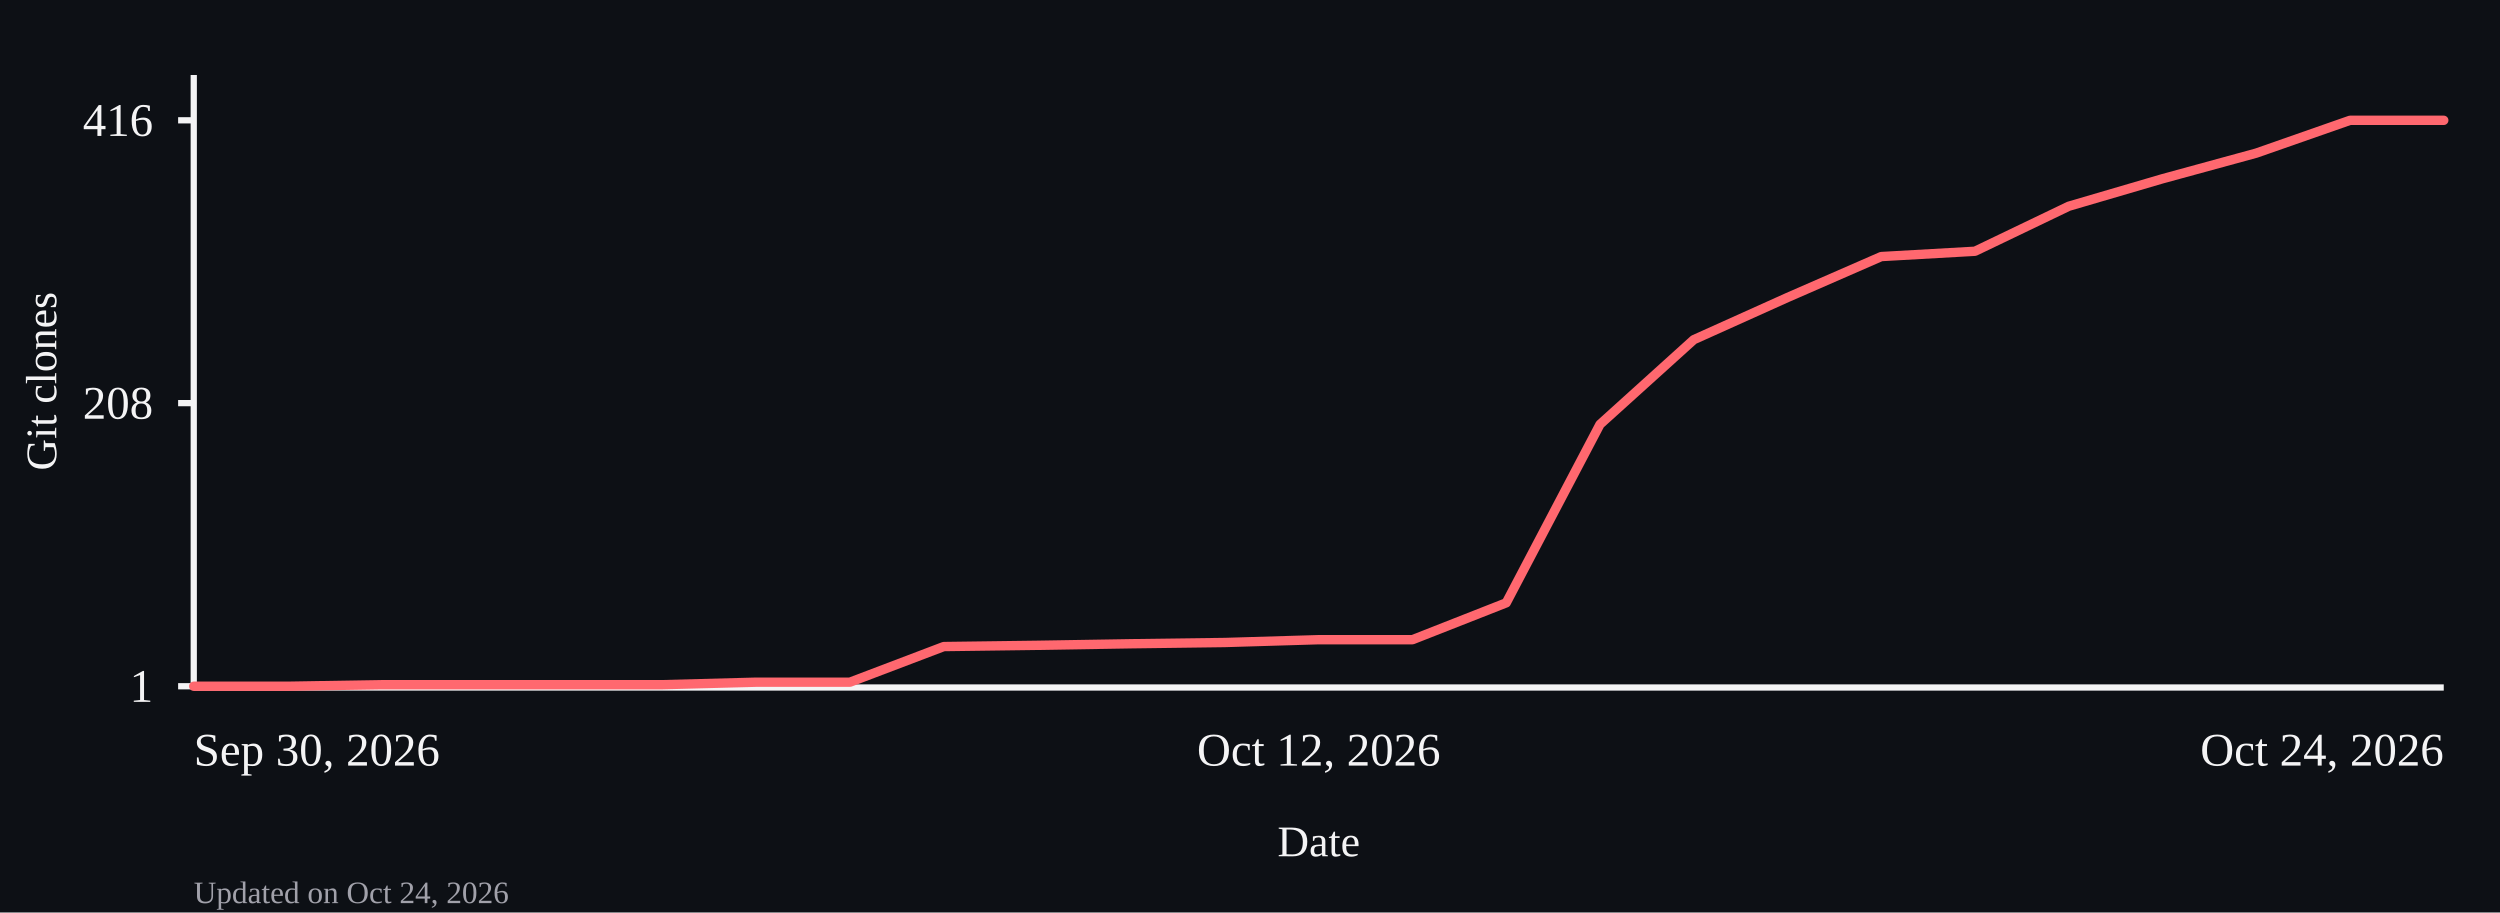
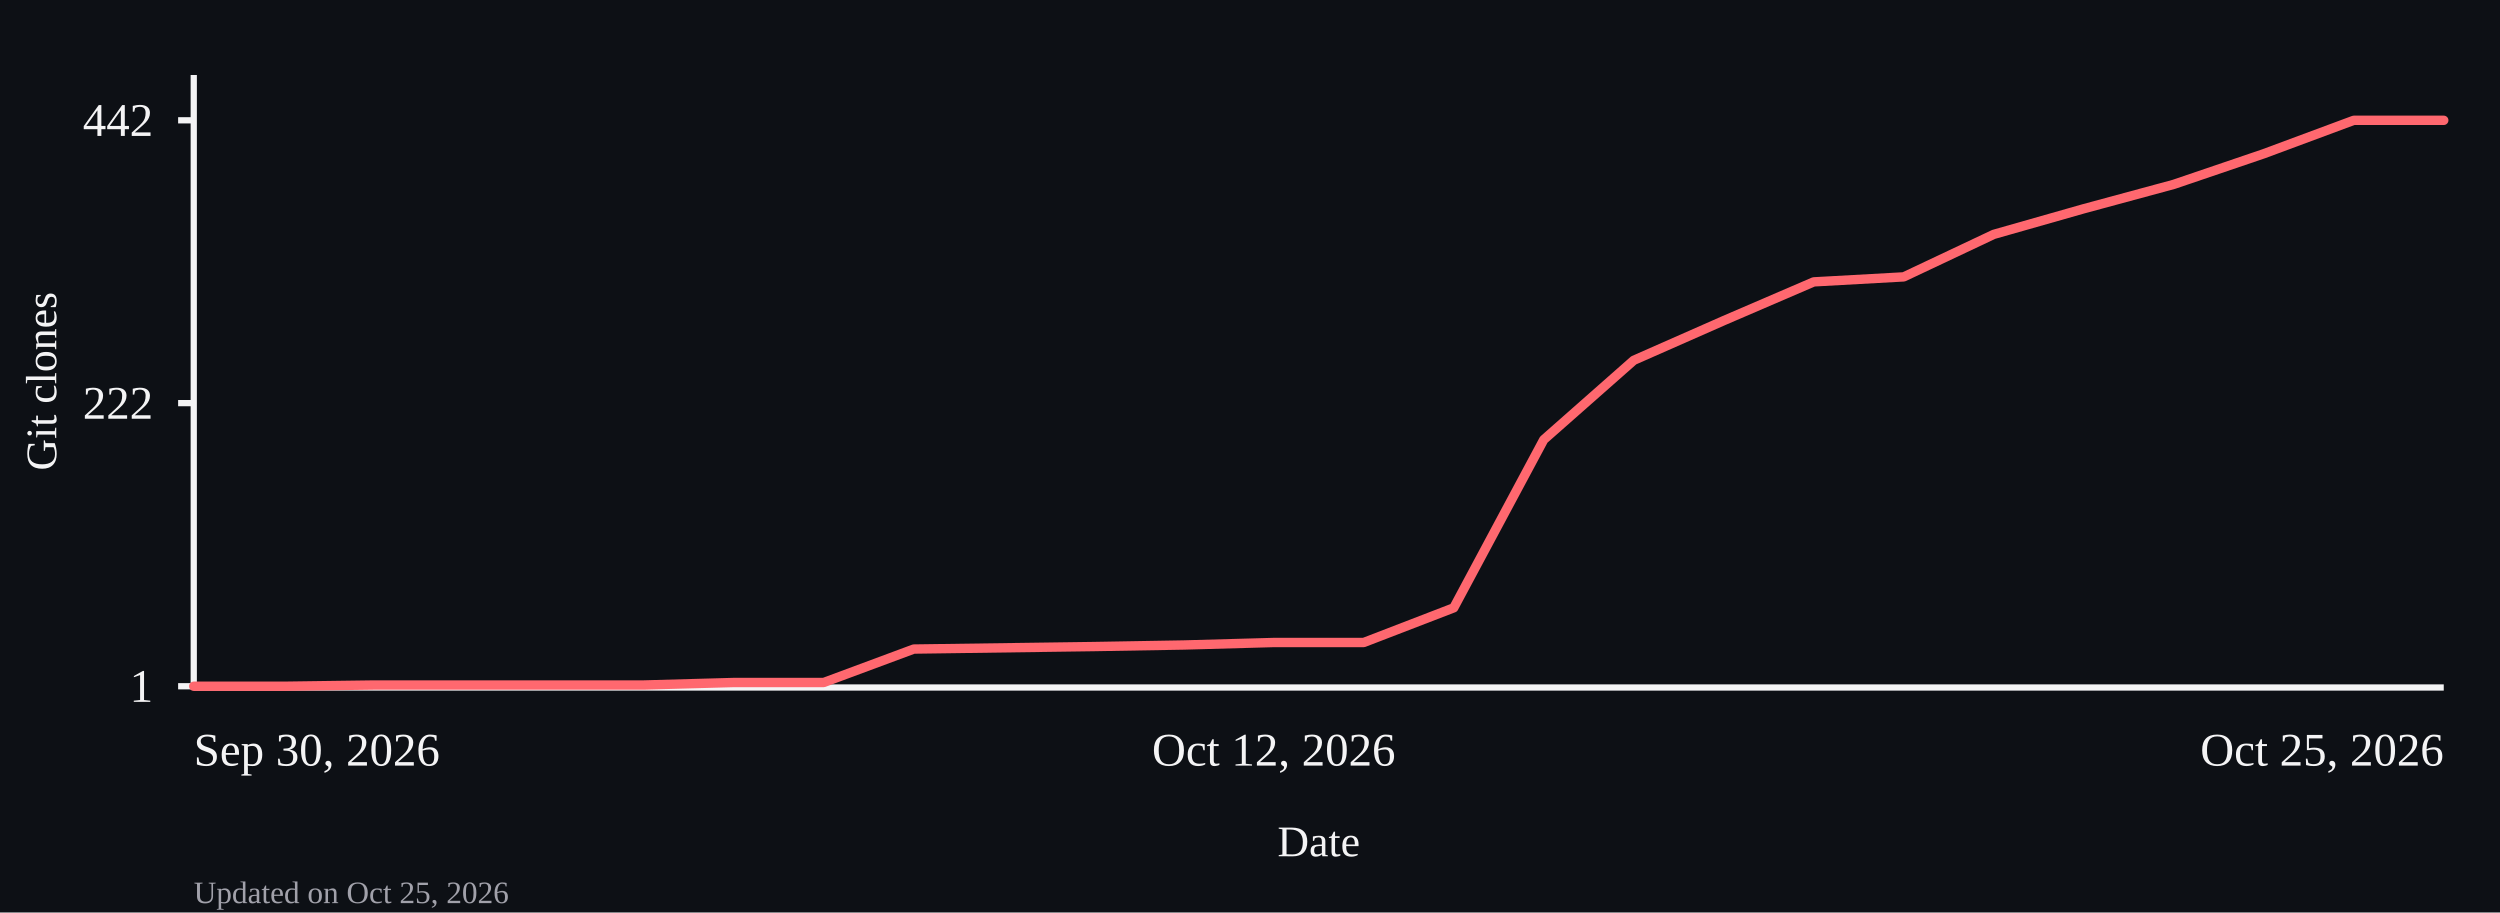
<svg xmlns="http://www.w3.org/2000/svg" width="800" height="292" viewBox="0 0 800 292" role="img" aria-labelledby="title desc">
  <rect width="800" height="292" fill="#0d1015" />
  <line x1="57" y1="38.5" x2="62" y2="38.5" stroke="#f4f4f5" stroke-width="2" />
-   <text x="49" y="43.5" text-anchor="end" fill="#f4f4f5" font-size="15">416</text>
+   <text x="49" y="43.5" text-anchor="end" fill="#f4f4f5" font-size="15">442</text>
  <line x1="57" y1="129.0" x2="62" y2="129.0" stroke="#f4f4f5" stroke-width="2" />
-   <text x="49" y="134.0" text-anchor="end" fill="#f4f4f5" font-size="15">208</text>
+   <text x="49" y="134.0" text-anchor="end" fill="#f4f4f5" font-size="15">222</text>
  <line x1="57" y1="219.6" x2="62" y2="219.6" stroke="#f4f4f5" stroke-width="2" />
  <text x="49" y="224.6" text-anchor="end" fill="#f4f4f5" font-size="15">1</text>
  <line x1="62" y1="24" x2="62" y2="220" stroke="#f4f4f5" stroke-width="2" />
  <line x1="62" y1="220" x2="782" y2="220" stroke="#f4f4f5" stroke-width="2" />
-   <path d="M62.0 219.6 L92.0 219.6 L122.0 219.1 L152.0 219.1 L182.0 219.1 L212.0 219.1 L242.0 218.3 L272.0 218.3 L302.0 206.9 L332.0 206.5 L362.0 206.0 L392.0 205.6 L422.0 204.7 L452.0 204.7 L482.0 192.9 L512.0 135.8 L542.0 108.7 L572.0 95.2 L602.0 82.1 L632.0 80.4 L662.0 66.0 L692.0 57.2 L722.0 49.0 L752.0 38.5 L782.0 38.5" fill="none" stroke="#ff686f" stroke-width="3" stroke-linecap="round" stroke-linejoin="round" />
+   <path d="M62.0 219.6 L90.8 219.6 L119.6 219.2 L148.4 219.2 L177.2 219.2 L206.0 219.2 L234.8 218.4 L263.6 218.4 L292.4 207.7 L321.2 207.3 L350.0 206.9 L378.8 206.4 L407.6 205.6 L436.4 205.6 L465.2 194.5 L494.0 140.7 L522.8 115.3 L551.6 102.6 L580.4 90.2 L609.2 88.6 L638.0 75.0 L666.8 66.8 L695.6 59.0 L724.4 49.2 L753.2 38.5 L782.0 38.5" fill="none" stroke="#ff686f" stroke-width="3" stroke-linecap="round" stroke-linejoin="round" />
  <text x="62.0" y="245" text-anchor="start" fill="#f4f4f5" font-size="15">Sep 30, 2026</text>
-   <text x="422.0" y="245" text-anchor="middle" fill="#f4f4f5" font-size="15">Oct 12, 2026</text>
-   <text x="782.0" y="245" text-anchor="end" fill="#f4f4f5" font-size="15">Oct 24, 2026</text>
+   <text x="407.6" y="245" text-anchor="middle" fill="#f4f4f5" font-size="15">Oct 12, 2026</text>
+   <text x="782.0" y="245" text-anchor="end" fill="#f4f4f5" font-size="15">Oct 25, 2026</text>
  <text x="422.0" y="274" text-anchor="middle" fill="#f4f4f5" font-size="14">Date</text>
  <text x="18" y="122.0" transform="rotate(-90 18 122.0)" text-anchor="middle" fill="#f4f4f5" font-size="14">Git clones</text>
-   <text x="62" y="289" fill="#a1a1aa" font-size="10">Updated on Oct 24, 2026</text>
+   <text x="62" y="289" fill="#a1a1aa" font-size="10">Updated on Oct 25, 2026</text>
</svg>
